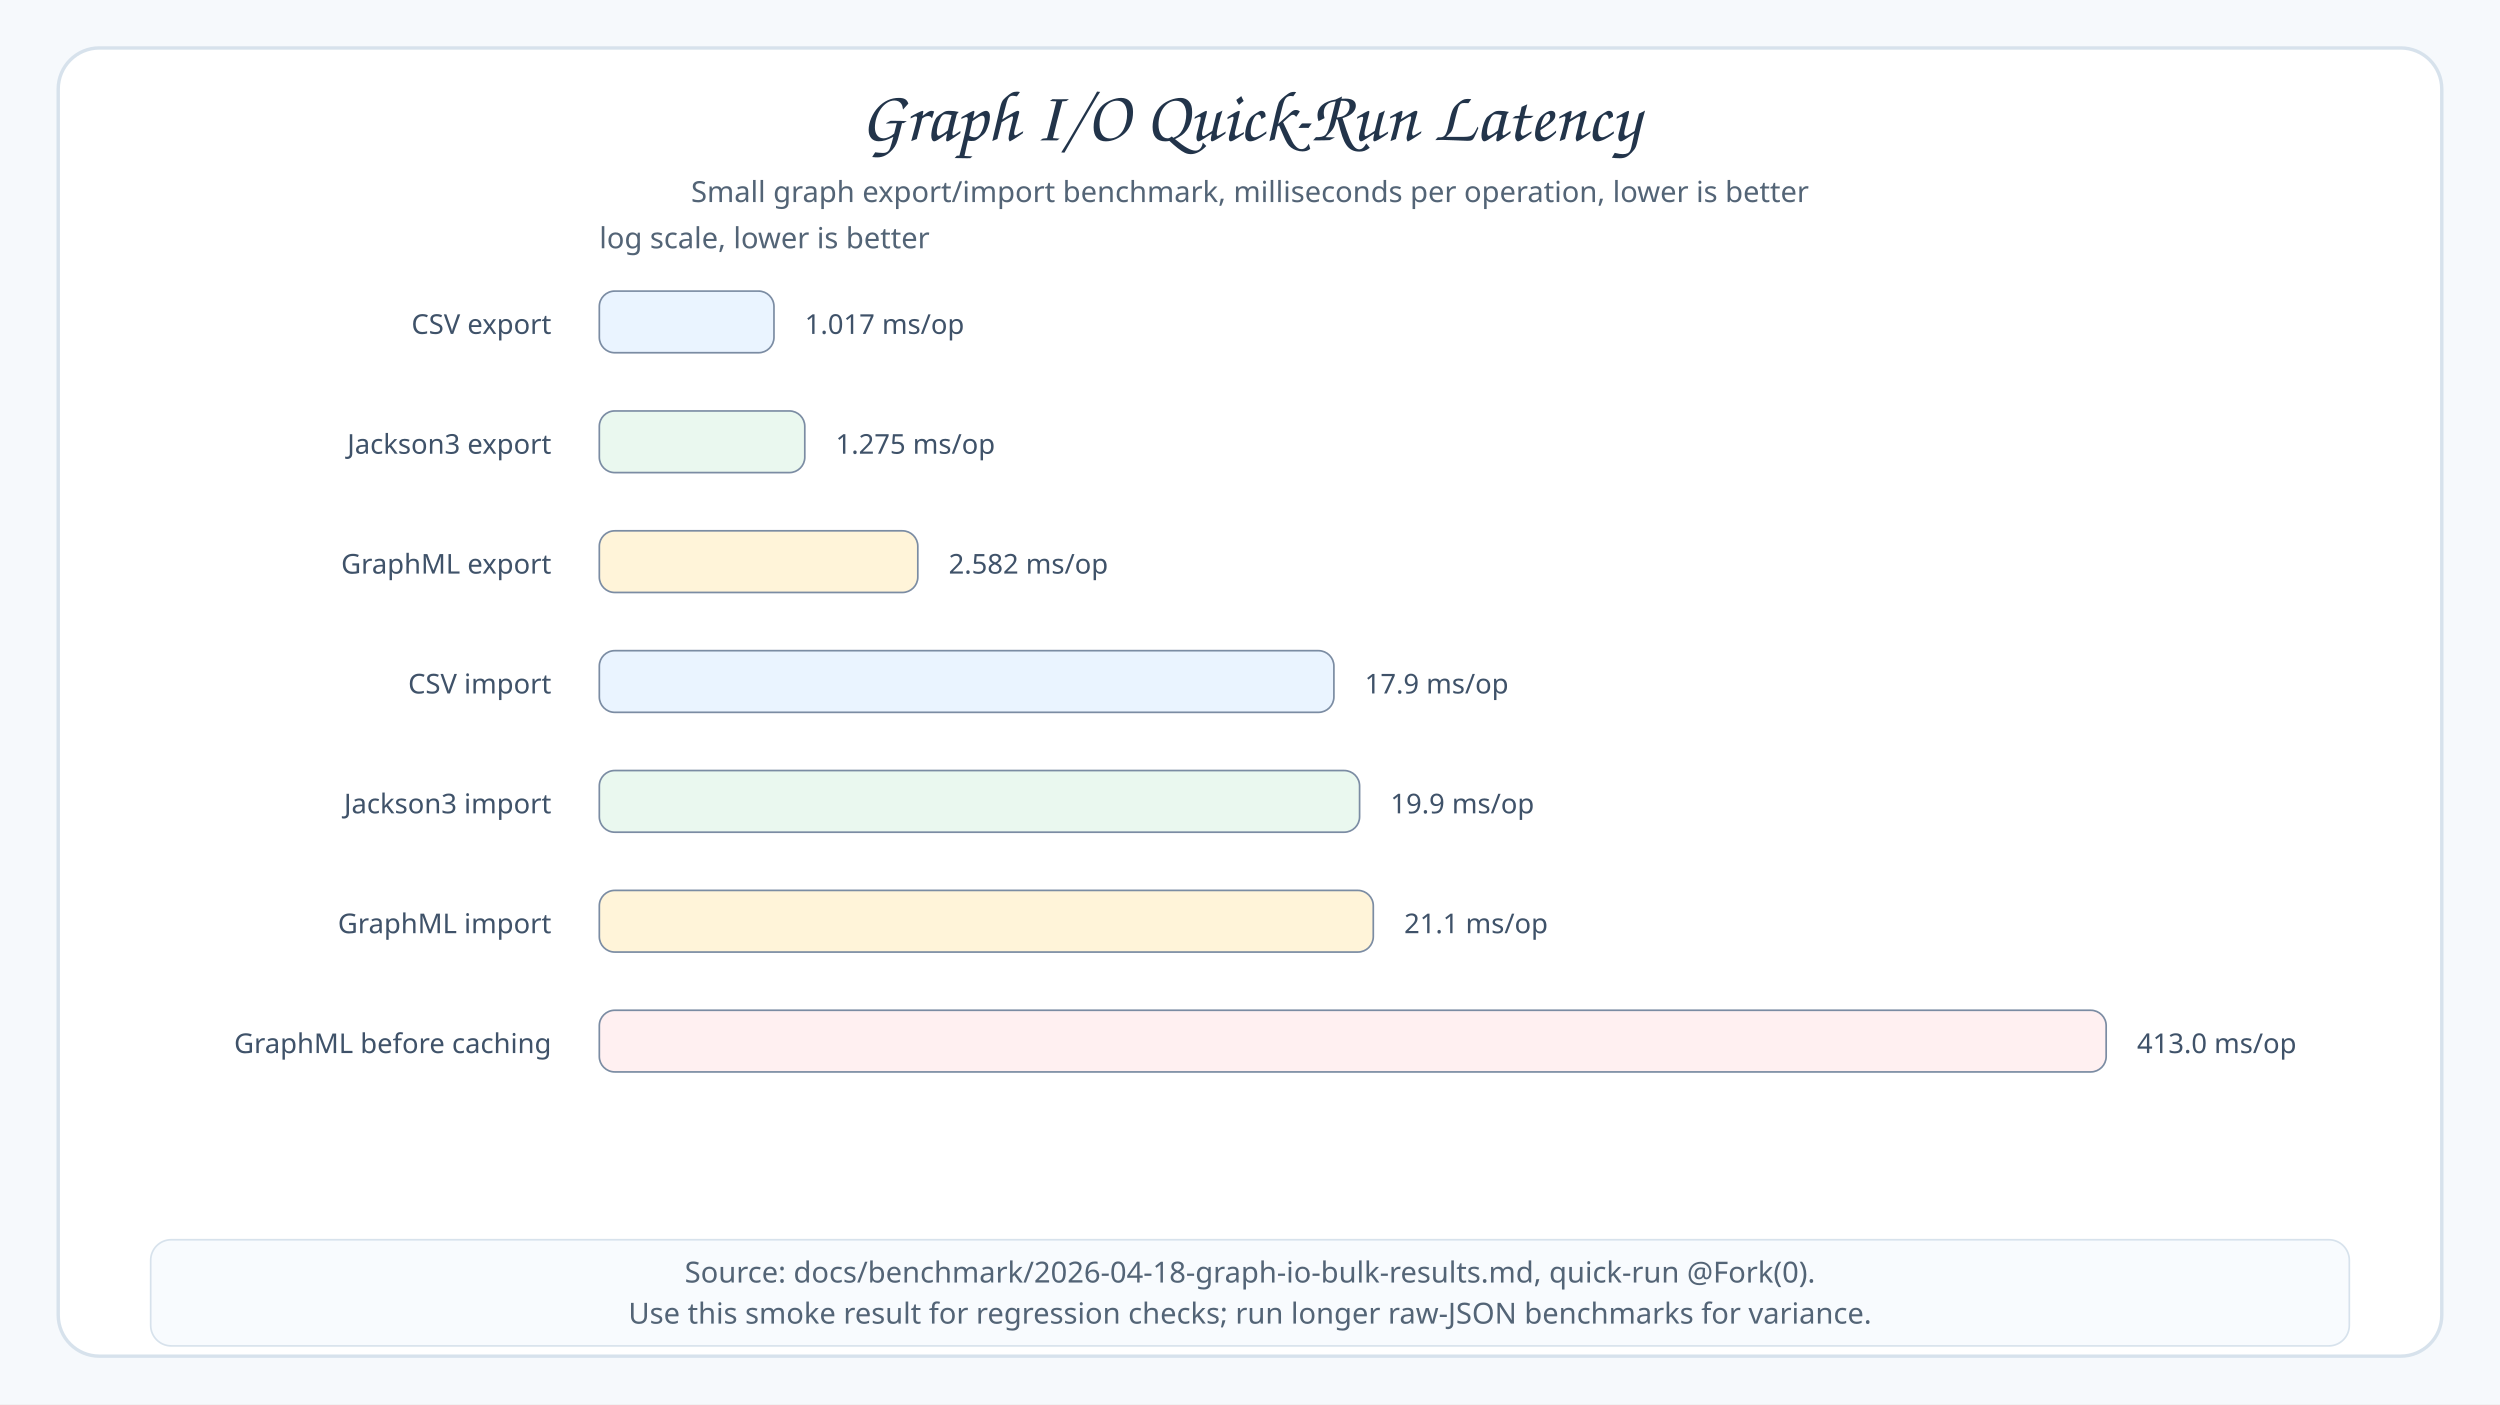
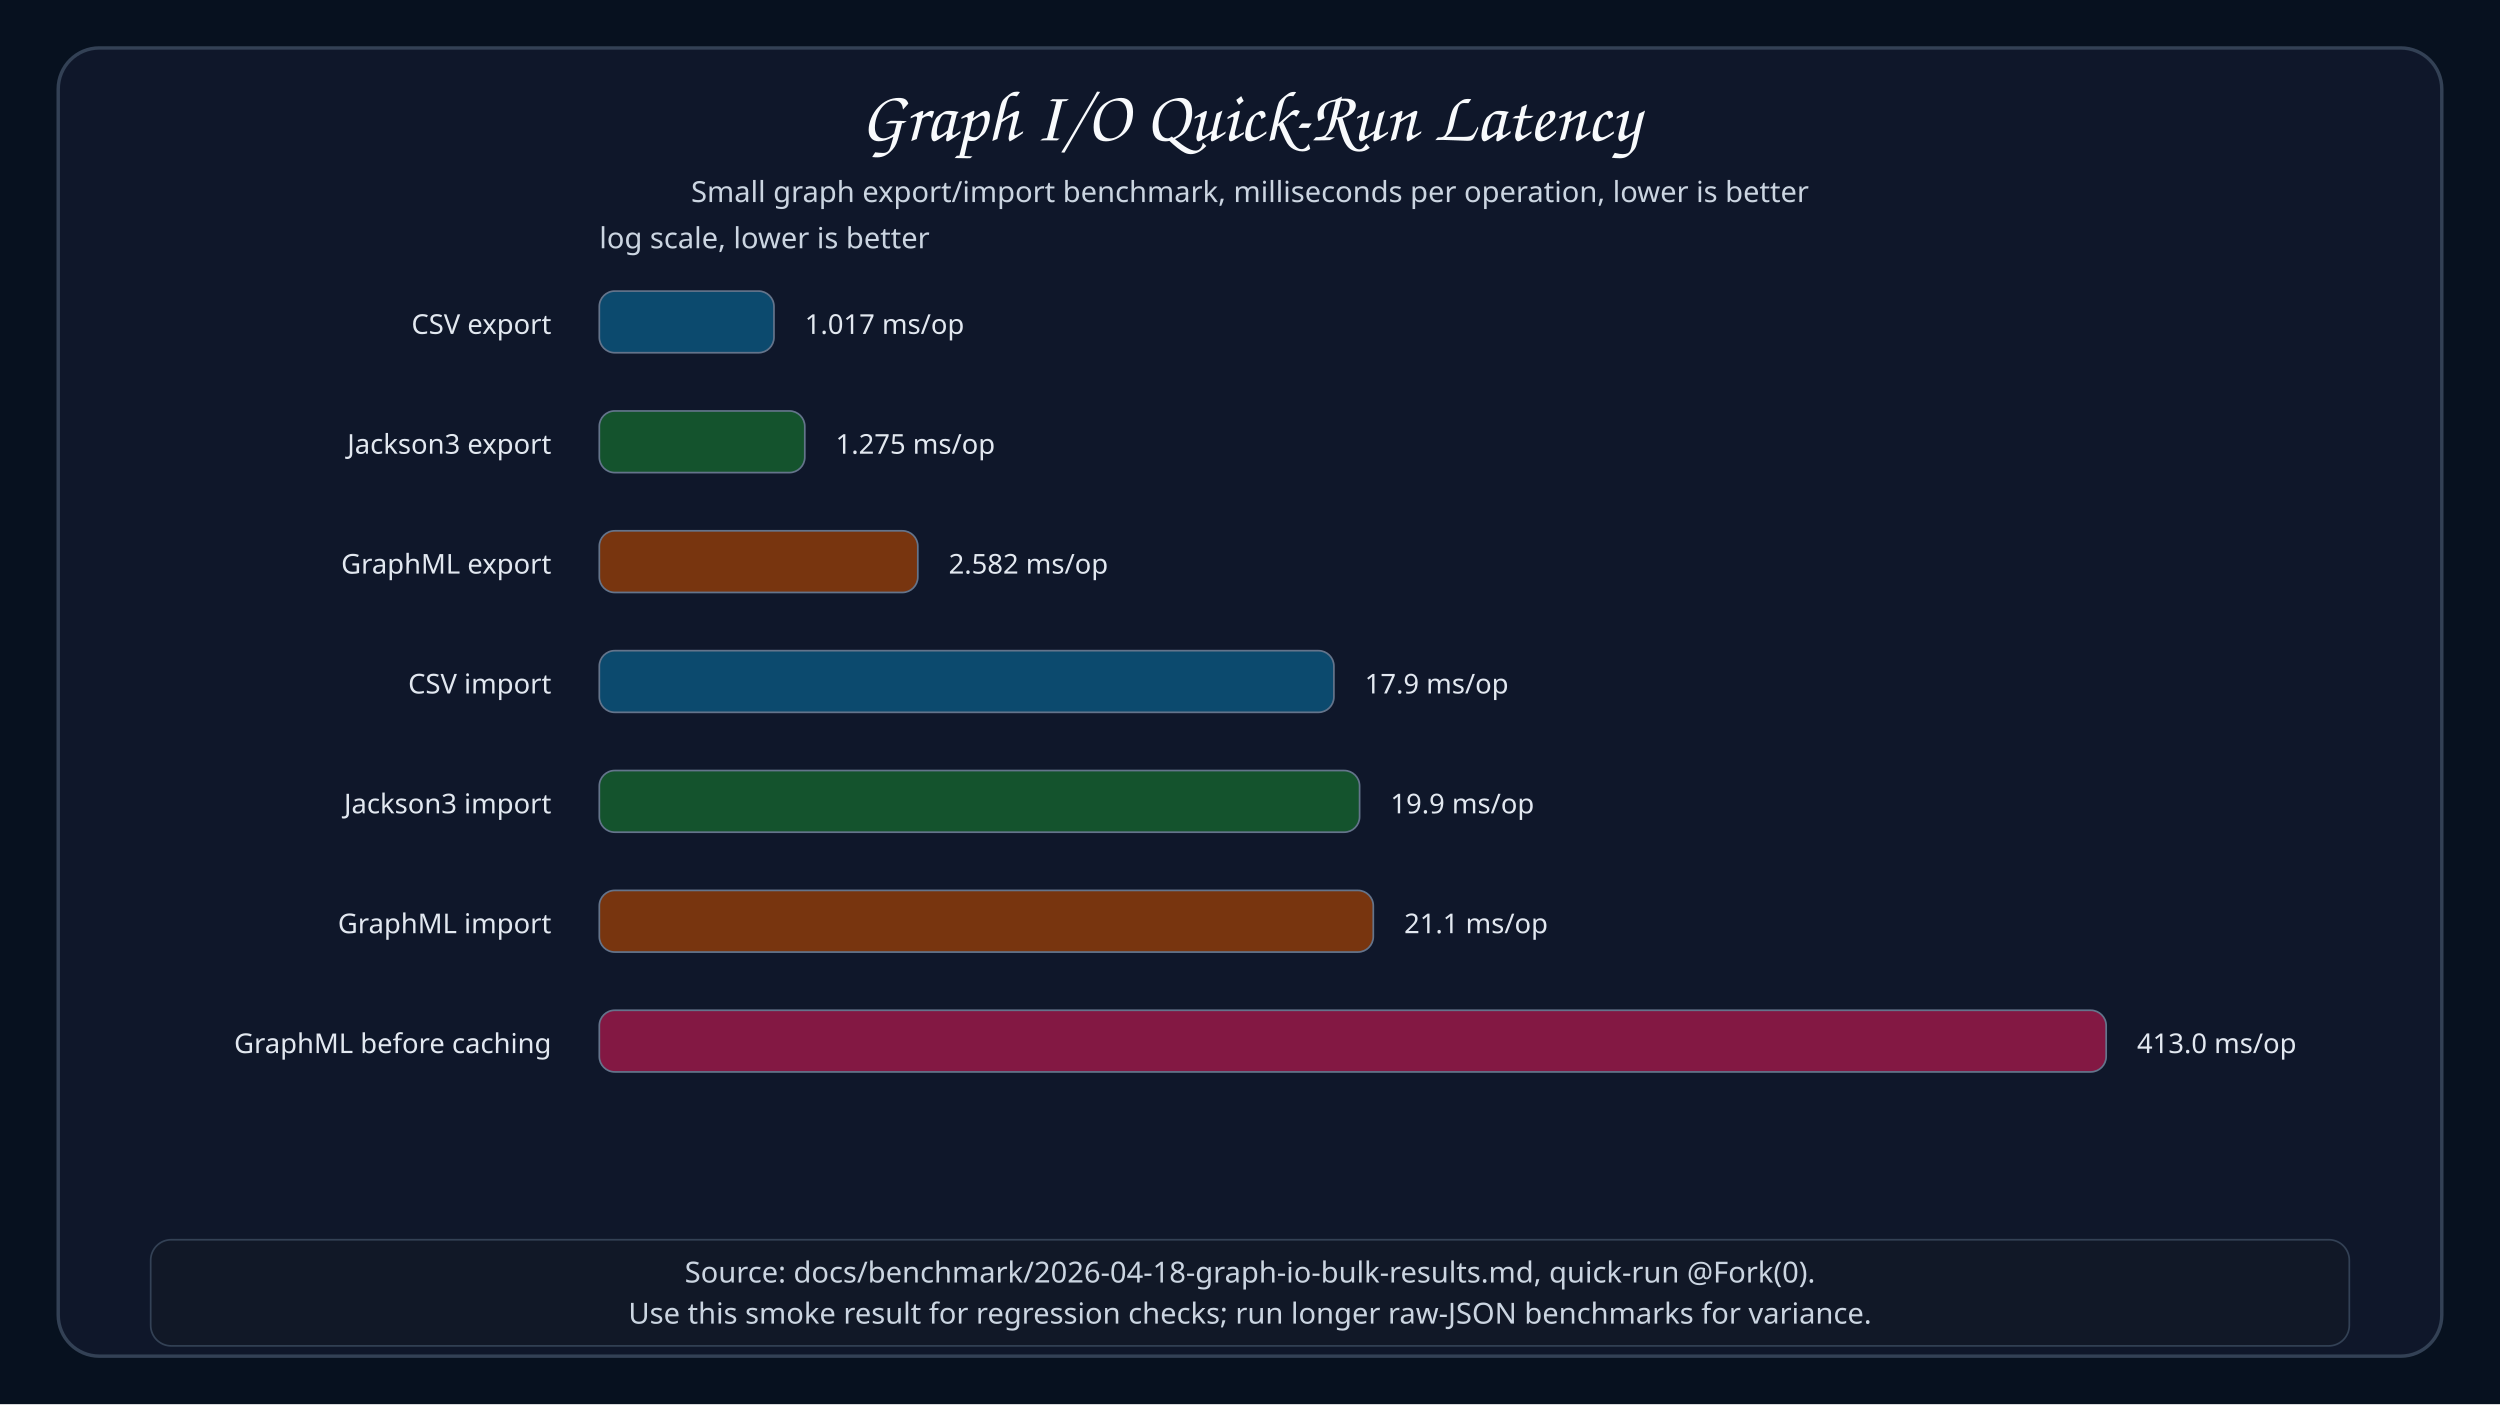
<svg xmlns="http://www.w3.org/2000/svg" width="1460" height="820" viewBox="0 0 1460 820">
  <defs>
    <style>
-     .canvas{fill:#F6F9FC}.frame{fill:#FFFFFF;stroke:#D7E2EC;stroke-width:2}
-     .title{font-family:"Architects Daughter","Comic Sans MS",cursive;font-size:42px;fill:#22344A;font-weight:400}
-     .subtitle,.footer,.axis{font-family:"Comic Mono","Comic Sans MS",sans-serif;font-size:17px;fill:#536476;font-weight:400}
-     .nodeTitle,.participant{font-family:"Architects Daughter","Comic Sans MS",cursive;font-size:24px;fill:#22344A;font-weight:400}
-     .nodeBody,.labelText,.num{font-family:"Comic Mono","Comic Sans MS",sans-serif;font-size:16px;fill:#3F5269;font-weight:400}
-     .tableTitle{font-family:"Architects Daughter","Comic Sans MS",cursive;font-size:24px;fill:#22344A;font-weight:400}
-     .tableField,.edgeLabel{font-family:"Comic Mono","Comic Sans MS",sans-serif;font-size:15px;fill:#3F5269;font-weight:400}
-     .edge{fill:none;stroke:#496A8F;stroke-width:5;stroke-linecap:round;stroke-linejoin:round;marker-end:url(#arrow)}
-     .bus{fill:none;stroke:#496A8F;stroke-width:5;stroke-linecap:round;stroke-linejoin:round}
-     .lifeline{stroke:#91A6BD;stroke-width:2;stroke-dasharray:8 8}
+     .canvas{fill:#07111F}.frame{fill:#0F172A;stroke:#334155;stroke-width:2}
+     .title{font-family:"Architects Daughter","Comic Sans MS",cursive;font-size:42px;fill:#F8FAFC;font-weight:400}
+     .subtitle,.footer,.axis{font-family:"Comic Mono","Comic Sans MS",sans-serif;font-size:17px;fill:#CBD5E1;font-weight:400}
+     .nodeTitle,.participant{font-family:"Architects Daughter","Comic Sans MS",cursive;font-size:24px;fill:#F8FAFC;font-weight:400}
+     .nodeBody,.labelText,.num{font-family:"Comic Mono","Comic Sans MS",sans-serif;font-size:16px;fill:#E2E8F0;font-weight:400}
+     .tableTitle{font-family:"Architects Daughter","Comic Sans MS",cursive;font-size:24px;fill:#F8FAFC;font-weight:400}
+     .tableField,.edgeLabel{font-family:"Comic Mono","Comic Sans MS",sans-serif;font-size:15px;fill:#E2E8F0;font-weight:400}
+     .edge{fill:none;stroke:#60A5FA;stroke-width:5;stroke-linecap:round;stroke-linejoin:round;marker-end:url(#arrow)}
+     .bus{fill:none;stroke:#60A5FA;stroke-width:5;stroke-linecap:round;stroke-linejoin:round}
+     .lifeline{stroke:#64748B;stroke-width:2;stroke-dasharray:8 8}
    g[id]{filter:url(#shadow)}
  </style>
  </defs>
  <rect class="canvas" width="1460" height="820" />
  <rect class="frame" x="34" y="28" width="1392" height="764" rx="24" />
  <text class="title" x="730" y="82" text-anchor="middle">Graph I/O Quick-Run Latency</text>
  <text class="subtitle" x="730" y="118" text-anchor="middle">Small graph export/import benchmark, milliseconds per operation, lower is better</text>
  <text class="axis" x="350" y="145">log scale, lower is better</text>
  <g>
    <text class="nodeBody" x="322" y="195" text-anchor="end">CSV export</text>
-     <rect x="350" y="170" width="102" height="36" rx="9" fill="#EAF4FF" stroke="#7B8CA3" />
+     <rect x="350" y="170" width="102" height="36" rx="9" fill="#0C4A6E" stroke="#64748B" />
    <text class="nodeBody" x="470" y="195">1.017 ms/op</text>
  </g>
  <g>
    <text class="nodeBody" x="322" y="265" text-anchor="end">Jackson3 export</text>
-     <rect x="350" y="240" width="120" height="36" rx="9" fill="#EAF8EF" stroke="#7B8CA3" />
+     <rect x="350" y="240" width="120" height="36" rx="9" fill="#14532D" stroke="#64748B" />
    <text class="nodeBody" x="488" y="265">1.275 ms/op</text>
  </g>
  <g>
    <text class="nodeBody" x="322" y="335" text-anchor="end">GraphML export</text>
-     <rect x="350" y="310" width="186" height="36" rx="9" fill="#FFF4D9" stroke="#7B8CA3" />
+     <rect x="350" y="310" width="186" height="36" rx="9" fill="#78350F" stroke="#64748B" />
    <text class="nodeBody" x="554" y="335">2.582 ms/op</text>
  </g>
  <g>
    <text class="nodeBody" x="322" y="405" text-anchor="end">CSV import</text>
-     <rect x="350" y="380" width="429" height="36" rx="9" fill="#EAF4FF" stroke="#7B8CA3" />
+     <rect x="350" y="380" width="429" height="36" rx="9" fill="#0C4A6E" stroke="#64748B" />
    <text class="nodeBody" x="797" y="405">17.9 ms/op</text>
  </g>
  <g>
    <text class="nodeBody" x="322" y="475" text-anchor="end">Jackson3 import</text>
-     <rect x="350" y="450" width="444" height="36" rx="9" fill="#EAF8EF" stroke="#7B8CA3" />
+     <rect x="350" y="450" width="444" height="36" rx="9" fill="#14532D" stroke="#64748B" />
    <text class="nodeBody" x="812" y="475">19.9 ms/op</text>
  </g>
  <g>
    <text class="nodeBody" x="322" y="545" text-anchor="end">GraphML import</text>
-     <rect x="350" y="520" width="452" height="36" rx="9" fill="#FFF4D9" stroke="#7B8CA3" />
+     <rect x="350" y="520" width="452" height="36" rx="9" fill="#78350F" stroke="#64748B" />
    <text class="nodeBody" x="820" y="545">21.1 ms/op</text>
  </g>
  <g>
    <text class="nodeBody" x="322" y="615" text-anchor="end">GraphML before caching</text>
-     <rect x="350" y="590" width="880" height="36" rx="9" fill="#FFF0F1" stroke="#7B8CA3" />
+     <rect x="350" y="590" width="880" height="36" rx="9" fill="#831843" stroke="#64748B" />
    <text class="nodeBody" x="1248" y="615">413.0 ms/op</text>
  </g>
-   <rect x="88" y="724" width="1284" height="62" rx="12" fill="#F8FBFE" stroke="#D7E2EC" />
+   <rect x="88" y="724" width="1284" height="62" rx="12" fill="#111827" stroke="#334155" />
  <text class="footer" x="730" y="749" text-anchor="middle">Source: docs/benchmark/2026-04-18-graph-io-bulk-results.md, quick-run @Fork(0).</text>
  <text class="footer" x="730" y="773" text-anchor="middle">Use this smoke result for regression checks; run longer raw-JSON benchmarks for variance.</text>
</svg>
